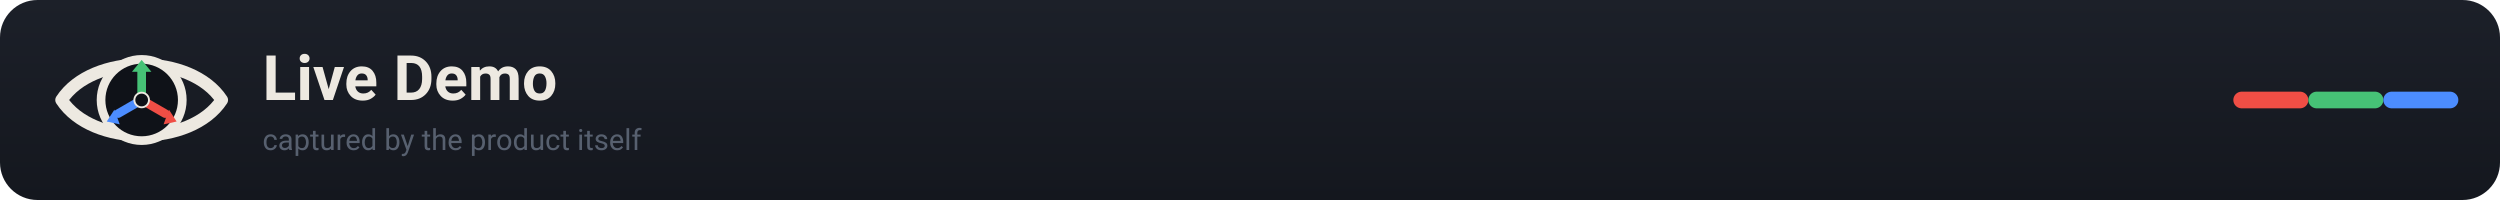
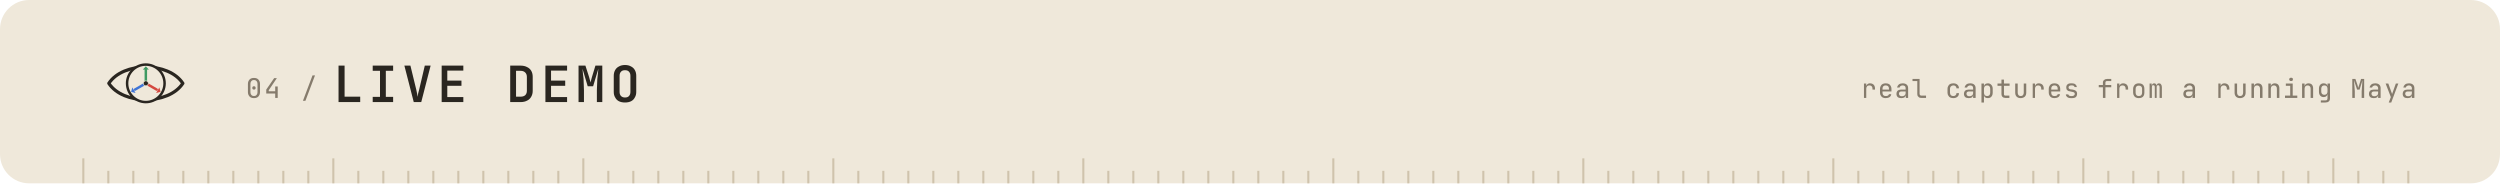
- <svg xmlns="http://www.w3.org/2000/svg" viewBox="0 0 1200 96" width="1200" height="96" role="img" aria-labelledby="t">
-   <defs>
-     <linearGradient id="bg" x1="0" y1="0" x2="0" y2="1">
-       <stop offset="0" stop-color="#1C2029" />
-       <stop offset="1" stop-color="#14171E" />
-     </linearGradient>
-   </defs>
-   <rect width="1200" height="96" rx="18" fill="url(#bg)" />
-   <g transform="translate(68,48) scale(0.13) translate(-512,-492)">
-     <path d="M216 492 C330 318 694 318 808 492 C694 666 330 666 216 492 Z" fill="none" stroke="#EDE9E1" stroke-width="46" stroke-linejoin="round" />
-     <circle cx="512" cy="492" r="150" fill="#0F1218" stroke="#EDE9E1" stroke-width="32" />
-     <line x1="512" y1="492" x2="512" y2="382" stroke="#46C276" stroke-width="32" stroke-linecap="round" />
-     <polygon points="512,344 476,388 548,388" fill="#46C276" />
-     <line x1="512" y1="492" x2="598.6" y2="542" stroke="#F04E45" stroke-width="32" stroke-linecap="round" />
-     <polygon points="641,571.5 592.9,582 612.7,527.6" fill="#F04E45" />
-     <line x1="512" y1="492" x2="425.4" y2="542" stroke="#4C8DFF" stroke-width="32" stroke-linecap="round" />
-     <polygon points="383,571.5 411.3,527.6 431.1,582" fill="#4C8DFF" />
-     <circle cx="512" cy="492" r="27" fill="#0D1017" stroke="#EDE9E1" stroke-width="7" />
+ <svg xmlns="http://www.w3.org/2000/svg" viewBox="0 0 1200 88" width="1200" height="88" role="img" aria-label="Live Demo">
+   <defs />
+   <rect width="1200" height="88" rx="14" fill="#EFE8DA" />
+   <g stroke="#CFC3AC" stroke-width="1">
+     <line x1="40" y1="76" x2="40" y2="88" />
+     <line x1="52" y1="82" x2="52" y2="88" />
+     <line x1="64" y1="82" x2="64" y2="88" />
+     <line x1="76" y1="82" x2="76" y2="88" />
+     <line x1="88" y1="82" x2="88" y2="88" />
+     <line x1="100" y1="82" x2="100" y2="88" />
+     <line x1="112" y1="82" x2="112" y2="88" />
+     <line x1="124" y1="82" x2="124" y2="88" />
+     <line x1="136" y1="82" x2="136" y2="88" />
+     <line x1="148" y1="82" x2="148" y2="88" />
+     <line x1="160" y1="76" x2="160" y2="88" />
+     <line x1="172" y1="82" x2="172" y2="88" />
+     <line x1="184" y1="82" x2="184" y2="88" />
+     <line x1="196" y1="82" x2="196" y2="88" />
+     <line x1="208" y1="82" x2="208" y2="88" />
+     <line x1="220" y1="82" x2="220" y2="88" />
+     <line x1="232" y1="82" x2="232" y2="88" />
+     <line x1="244" y1="82" x2="244" y2="88" />
+     <line x1="256" y1="82" x2="256" y2="88" />
+     <line x1="268" y1="82" x2="268" y2="88" />
+     <line x1="280" y1="76" x2="280" y2="88" />
+     <line x1="292" y1="82" x2="292" y2="88" />
+     <line x1="304" y1="82" x2="304" y2="88" />
+     <line x1="316" y1="82" x2="316" y2="88" />
+     <line x1="328" y1="82" x2="328" y2="88" />
+     <line x1="340" y1="82" x2="340" y2="88" />
+     <line x1="352" y1="82" x2="352" y2="88" />
+     <line x1="364" y1="82" x2="364" y2="88" />
+     <line x1="376" y1="82" x2="376" y2="88" />
+     <line x1="388" y1="82" x2="388" y2="88" />
+     <line x1="400" y1="76" x2="400" y2="88" />
+     <line x1="412" y1="82" x2="412" y2="88" />
+     <line x1="424" y1="82" x2="424" y2="88" />
+     <line x1="436" y1="82" x2="436" y2="88" />
+     <line x1="448" y1="82" x2="448" y2="88" />
+     <line x1="460" y1="82" x2="460" y2="88" />
+     <line x1="472" y1="82" x2="472" y2="88" />
+     <line x1="484" y1="82" x2="484" y2="88" />
+     <line x1="496" y1="82" x2="496" y2="88" />
+     <line x1="508" y1="82" x2="508" y2="88" />
+     <line x1="520" y1="76" x2="520" y2="88" />
+     <line x1="532" y1="82" x2="532" y2="88" />
+     <line x1="544" y1="82" x2="544" y2="88" />
+     <line x1="556" y1="82" x2="556" y2="88" />
+     <line x1="568" y1="82" x2="568" y2="88" />
+     <line x1="580" y1="82" x2="580" y2="88" />
+     <line x1="592" y1="82" x2="592" y2="88" />
+     <line x1="604" y1="82" x2="604" y2="88" />
+     <line x1="616" y1="82" x2="616" y2="88" />
+     <line x1="628" y1="82" x2="628" y2="88" />
+     <line x1="640" y1="76" x2="640" y2="88" />
+     <line x1="652" y1="82" x2="652" y2="88" />
+     <line x1="664" y1="82" x2="664" y2="88" />
+     <line x1="676" y1="82" x2="676" y2="88" />
+     <line x1="688" y1="82" x2="688" y2="88" />
+     <line x1="700" y1="82" x2="700" y2="88" />
+     <line x1="712" y1="82" x2="712" y2="88" />
+     <line x1="724" y1="82" x2="724" y2="88" />
+     <line x1="736" y1="82" x2="736" y2="88" />
+     <line x1="748" y1="82" x2="748" y2="88" />
+     <line x1="760" y1="76" x2="760" y2="88" />
+     <line x1="772" y1="82" x2="772" y2="88" />
+     <line x1="784" y1="82" x2="784" y2="88" />
+     <line x1="796" y1="82" x2="796" y2="88" />
+     <line x1="808" y1="82" x2="808" y2="88" />
+     <line x1="820" y1="82" x2="820" y2="88" />
+     <line x1="832" y1="82" x2="832" y2="88" />
+     <line x1="844" y1="82" x2="844" y2="88" />
+     <line x1="856" y1="82" x2="856" y2="88" />
+     <line x1="868" y1="82" x2="868" y2="88" />
+     <line x1="880" y1="76" x2="880" y2="88" />
+     <line x1="892" y1="82" x2="892" y2="88" />
+     <line x1="904" y1="82" x2="904" y2="88" />
+     <line x1="916" y1="82" x2="916" y2="88" />
+     <line x1="928" y1="82" x2="928" y2="88" />
+     <line x1="940" y1="82" x2="940" y2="88" />
+     <line x1="952" y1="82" x2="952" y2="88" />
+     <line x1="964" y1="82" x2="964" y2="88" />
+     <line x1="976" y1="82" x2="976" y2="88" />
+     <line x1="988" y1="82" x2="988" y2="88" />
+     <line x1="1000" y1="76" x2="1000" y2="88" />
+     <line x1="1012" y1="82" x2="1012" y2="88" />
+     <line x1="1024" y1="82" x2="1024" y2="88" />
+     <line x1="1036" y1="82" x2="1036" y2="88" />
+     <line x1="1048" y1="82" x2="1048" y2="88" />
+     <line x1="1060" y1="82" x2="1060" y2="88" />
+     <line x1="1072" y1="82" x2="1072" y2="88" />
+     <line x1="1084" y1="82" x2="1084" y2="88" />
+     <line x1="1096" y1="82" x2="1096" y2="88" />
+     <line x1="1108" y1="82" x2="1108" y2="88" />
+     <line x1="1120" y1="76" x2="1120" y2="88" />
+     <line x1="1132" y1="82" x2="1132" y2="88" />
+     <line x1="1144" y1="82" x2="1144" y2="88" />
+     <line x1="1156" y1="82" x2="1156" y2="88" />
  </g>
-   <text x="126" y="48" font-family="-apple-system,BlinkMacSystemFont,'Segoe UI',Roboto,'Helvetica Neue',Arial,sans-serif" font-size="30" font-weight="600" fill="#EDE9E1">Live Demo</text>
-   <text x="126" y="72" font-family="-apple-system,BlinkMacSystemFont,'Segoe UI',Roboto,'Helvetica Neue',Arial,sans-serif" font-size="14" fill="#57606F">captured by the product itself</text>
-   <g stroke-linecap="round" stroke-width="8">
-     <line x1="1076" y1="48" x2="1104" y2="48" stroke="#F04E45" />
-     <line x1="1112" y1="48" x2="1140" y2="48" stroke="#46C276" />
-     <line x1="1148" y1="48" x2="1176" y2="48" stroke="#4C8DFF" />
+   <g transform="translate(70,40) scale(0.06) translate(-512,-492)">
+     <path d="M216 492 C330 318 694 318 808 492 C694 666 330 666 216 492 Z" fill="none" stroke="#2A2620" stroke-width="26" stroke-linejoin="round" />
+     <circle cx="512" cy="492" r="150" fill="#EFE8DA" stroke="#2A2620" stroke-width="20" />
+     <line x1="512" y1="492" x2="512" y2="384" stroke="#3E9A62" stroke-width="20" stroke-linecap="round" />
+     <polygon points="512,356 488,382 536,382" fill="#3E9A62" />
+     <line x1="512" y1="492" x2="598.6" y2="542" stroke="#D4483F" stroke-width="20" stroke-linecap="round" />
+     <polygon points="629.8,560 594.3,569.5 620.3,524.5" fill="#D4483F" />
+     <line x1="512" y1="492" x2="425.4" y2="542" stroke="#3F74D6" stroke-width="20" stroke-linecap="round" />
+     <polygon points="394.2,560 403.7,524.5 429.7,569.5" fill="#3F74D6" />
+     <circle cx="512" cy="492" r="20" fill="#2A2620" stroke="#EFE8DA" stroke-width="5" />
  </g>
+   <path d="M121.9 47.1Q121 47.1 120.4 46.8Q119.7 46.4 119.4 45.8Q119 45.2 119 44.3V40.2Q119 39.3 119.4 38.7Q119.7 38.1 120.4 37.7Q121 37.4 121.9 37.4Q122.8 37.4 123.4 37.7Q124.1 38.1 124.4 38.7Q124.8 39.3 124.8 40.2V44.3Q124.8 45.2 124.4 45.8Q124.1 46.4 123.4 46.8Q122.8 47.1 121.9 47.1ZM121.9 46.1Q122.7 46.1 123.1 45.6Q123.6 45.1 123.6 44.3V40.2Q123.6 39.4 123.1 38.9Q122.7 38.4 121.9 38.4Q121.1 38.4 120.7 38.9Q120.2 39.4 120.2 40.2V44.3Q120.2 45.1 120.7 45.6Q121.1 46.1 121.9 46.1ZM121.9 43Q121.5 43 121.3 42.8Q121.1 42.6 121.1 42.2Q121.1 41.9 121.3 41.6Q121.5 41.4 121.9 41.4Q122.3 41.4 122.5 41.6Q122.7 41.9 122.7 42.2Q122.7 42.6 122.5 42.8Q122.3 43 121.9 43ZM132.1 47V44.9H127.8V43L131.6 37.5H132.9L129 43.3V43.8H132.1V41.5H133.3V47ZM145.4 48.4 150 36.2H151.2L146.6 48.4Z" fill="#857B6C" />
+   <path d="M162.5 49V31.5H165.4V46.4H172.9V49ZM178.9 49V46.5H182.4V34H178.9V31.5H188.7V34H185.2V46.5H188.7V49ZM198.6 49 194.1 31.5H197L199.8 43Q200 44 200.2 44.9Q200.4 45.9 200.5 46.5Q200.6 45.9 200.7 44.9Q200.9 44 201.2 43L203.9 31.5H206.7L202.2 49ZM212 49V31.5H222.4V33.9H214.7V38.7H221.5V41.2H214.7V46.6H222.4V49ZM244.9 49V31.5H249.9Q251.7 31.5 253 32.2Q254.3 32.8 255 34Q255.7 35.2 255.7 36.9V43.6Q255.7 45.2 255 46.4Q254.3 47.7 253 48.3Q251.7 49 249.9 49ZM247.7 46.4H249.9Q251.3 46.4 252.1 45.7Q252.9 44.9 252.9 43.6V36.9Q252.9 35.6 252.1 34.8Q251.3 34 249.9 34H247.7ZM261.8 49V31.5H272.2V33.9H264.5V38.7H271.3V41.2H264.5V46.6H272.2V49ZM277.7 49V31.5H281L282.8 37.1Q283 37.9 283.2 38.6Q283.4 39.3 283.4 39.6Q283.5 39.3 283.7 38.6Q283.9 37.9 284.1 37.1L285.8 31.5H289.1V49H286.5V43.3Q286.5 42.2 286.6 40.8Q286.6 39.4 286.7 38Q286.9 36.5 287 35.3Q287.1 34 287.2 33L284.7 41.4H282.1L279.6 33Q279.7 34 279.8 35.2Q279.9 36.4 280.1 37.8Q280.2 39.2 280.2 40.6Q280.3 42.1 280.3 43.3V49ZM300 49.2Q298.3 49.2 297.1 48.6Q295.9 48 295.3 46.8Q294.6 45.7 294.6 44.1V36.4Q294.6 34.8 295.3 33.6Q295.9 32.5 297.1 31.9Q298.3 31.2 300 31.2Q301.7 31.2 302.9 31.9Q304.1 32.5 304.7 33.6Q305.4 34.8 305.4 36.4V44.1Q305.4 45.7 304.7 46.8Q304.1 48 302.9 48.6Q301.7 49.2 300 49.2ZM300 46.8Q301.3 46.8 301.9 46.1Q302.6 45.4 302.6 44.1V36.4Q302.6 35.1 301.9 34.4Q301.3 33.7 300 33.7Q298.7 33.7 298.1 34.4Q297.4 35.1 297.4 36.4V44.1Q297.4 45.4 298.1 46.1Q298.8 46.8 300 46.8Z" fill="#2A2620" />
+   <path d="M894.7 47V40.1H895.8V41.4H896.1L895.7 42.2Q895.7 41.1 896.2 40.6Q896.7 40 897.6 40Q898.7 40 899.4 40.7Q900 41.4 900 42.5V43H898.8V42.6Q898.8 41.8 898.4 41.4Q898 41 897.3 41Q896.6 41 896.2 41.4Q895.8 41.9 895.8 42.6V47ZM905.1 47.1Q904.3 47.1 903.7 46.8Q903.1 46.5 902.8 45.9Q902.4 45.3 902.4 44.5V42.6Q902.4 41.8 902.8 41.2Q903.1 40.6 903.7 40.3Q904.3 40 905.1 40Q906 40 906.6 40.3Q907.2 40.6 907.5 41.2Q907.9 41.8 907.9 42.6V43.9H903.6V44.5Q903.6 45.3 904 45.7Q904.4 46.1 905.1 46.1Q905.8 46.1 906.2 45.9Q906.6 45.7 906.7 45.2H907.8Q907.7 46.1 907 46.6Q906.2 47.1 905.1 47.1ZM906.7 43.1V42.6Q906.7 41.8 906.3 41.4Q905.9 41 905.1 41Q904.4 41 904 41.4Q903.6 41.8 903.6 42.6V43H906.8ZM912.6 47.1Q911.5 47.1 910.9 46.6Q910.3 46 910.3 45.1Q910.3 44.1 910.9 43.5Q911.6 43 912.6 43H914.7V42.3Q914.7 41.7 914.4 41.4Q914 41 913.3 41Q912.7 41 912.3 41.3Q911.9 41.5 911.8 42H910.6Q910.8 41.1 911.5 40.5Q912.2 40 913.3 40Q914.5 40 915.2 40.6Q915.9 41.2 915.9 42.3V47H914.8V45.7H914.6L914.8 45.5Q914.8 46.2 914.2 46.7Q913.6 47.1 912.6 47.1ZM912.9 46.2Q913.7 46.2 914.2 45.8Q914.7 45.4 914.7 44.8V43.9H912.7Q912.1 43.9 911.8 44.2Q911.5 44.5 911.5 45Q911.5 45.5 911.9 45.9Q912.2 46.2 912.9 46.2ZM922.3 47Q921.7 47 921.2 46.8Q920.8 46.5 920.5 46.1Q920.3 45.6 920.3 45V38.9H918V37.9H921.4V45Q921.4 45.5 921.7 45.7Q921.9 45.9 922.3 45.9H924.5V47ZM937.6 47.1Q936.8 47.1 936.1 46.8Q935.5 46.5 935.2 45.9Q934.8 45.3 934.8 44.5V42.6Q934.8 41.8 935.2 41.2Q935.5 40.6 936.1 40.3Q936.8 40 937.6 40Q938.8 40 939.5 40.6Q940.3 41.3 940.3 42.4H939.1Q939.1 41.7 938.7 41.4Q938.3 41 937.6 41Q936.9 41 936.4 41.5Q936 41.9 936 42.6V44.5Q936 45.2 936.4 45.7Q936.9 46.1 937.6 46.1Q938.3 46.1 938.7 45.7Q939.1 45.4 939.1 44.7H940.3Q940.3 45.9 939.5 46.5Q938.8 47.1 937.6 47.1ZM945 47.1Q943.9 47.1 943.3 46.6Q942.7 46 942.7 45.1Q942.7 44.1 943.3 43.5Q944 43 945 43H947.1V42.3Q947.1 41.7 946.8 41.4Q946.4 41 945.7 41Q945.1 41 944.7 41.3Q944.3 41.5 944.2 42H943Q943.2 41.1 943.9 40.5Q944.6 40 945.7 40Q946.9 40 947.6 40.6Q948.3 41.2 948.3 42.3V47H947.1V45.7H947L947.1 45.5Q947.1 46.2 946.6 46.7Q946 47.1 945 47.1ZM945.3 46.2Q946.1 46.2 946.6 45.8Q947.1 45.4 947.1 44.8V43.9H945.1Q944.5 43.9 944.2 44.2Q943.9 44.5 943.9 45Q943.9 45.5 944.3 45.9Q944.6 46.2 945.3 46.2ZM951.1 49.2V40.1H952.3V41.4H952.5L952.3 41.7Q952.3 40.9 952.8 40.5Q953.3 40 954.2 40Q955.2 40 955.8 40.7Q956.5 41.4 956.5 42.6V44.5Q956.5 45.4 956.2 45.9Q955.9 46.5 955.4 46.8Q954.9 47.1 954.2 47.1Q953.3 47.1 952.8 46.7Q952.3 46.2 952.3 45.4L952.5 45.7H952.3L952.3 47.3V49.2ZM953.8 46.1Q954.5 46.1 954.9 45.7Q955.3 45.3 955.3 44.5V42.6Q955.3 41.9 954.9 41.4Q954.5 41 953.8 41Q953.1 41 952.7 41.4Q952.3 41.9 952.3 42.6V44.5Q952.3 45.2 952.7 45.7Q953.1 46.1 953.8 46.1ZM962.6 47Q961.7 47 961.2 46.5Q960.7 46 960.7 45.2V41.2H958.8V40.1H960.7V38.2H961.9V40.1H964.6V41.2H961.9V45.2Q961.9 45.9 962.6 45.9H964.5V47ZM969.9 47.1Q968.7 47.1 968 46.4Q967.3 45.7 967.3 44.5V40.1H968.5V44.5Q968.5 45.2 968.9 45.7Q969.3 46.1 969.9 46.1Q970.6 46.1 971 45.7Q971.4 45.2 971.4 44.5V40.1H972.6V44.5Q972.6 45.7 971.9 46.4Q971.1 47.1 969.9 47.1ZM975.7 47V40.1H976.8V41.4H977.1L976.7 42.2Q976.7 41.1 977.2 40.6Q977.7 40 978.6 40Q979.7 40 980.4 40.7Q981 41.4 981 42.5V43H979.8V42.6Q979.8 41.8 979.4 41.4Q979 41 978.3 41Q977.6 41 977.2 41.4Q976.8 41.9 976.8 42.6V47ZM986.1 47.1Q985.3 47.1 984.7 46.8Q984.1 46.5 983.8 45.9Q983.4 45.3 983.4 44.5V42.6Q983.4 41.8 983.8 41.2Q984.1 40.6 984.7 40.3Q985.3 40 986.1 40Q987 40 987.6 40.3Q988.2 40.6 988.5 41.2Q988.9 41.8 988.9 42.6V43.9H984.6V44.5Q984.6 45.3 985 45.7Q985.4 46.1 986.1 46.1Q986.8 46.1 987.2 45.9Q987.6 45.7 987.7 45.2H988.8Q988.7 46.1 988 46.6Q987.2 47.1 986.1 47.1ZM987.7 43.1V42.6Q987.7 41.8 987.3 41.4Q986.9 41 986.1 41Q985.4 41 985 41.4Q984.6 41.8 984.6 42.6V43H987.8ZM994 47.1Q993.3 47.1 992.8 46.9Q992.3 46.7 992 46.3Q991.6 45.9 991.6 45.3H992.8Q992.8 45.6 993.2 45.9Q993.5 46.1 994 46.1H994.6Q995.2 46.1 995.5 45.8Q995.9 45.5 995.9 45.1Q995.9 44.7 995.6 44.4Q995.3 44.2 994.7 44.1L993.8 43.9Q992.8 43.8 992.3 43.3Q991.8 42.9 991.8 42Q991.8 41 992.4 40.5Q992.9 40 994.1 40H994.6Q995.6 40 996.2 40.5Q996.8 41 996.9 41.8H995.8Q995.7 41.4 995.4 41.2Q995.1 41 994.6 41H994.1Q993.5 41 993.2 41.3Q992.9 41.5 992.9 42Q992.9 42.4 993.2 42.6Q993.4 42.8 993.9 42.9L994.9 43Q996 43.2 996.5 43.7Q997 44.1 997 45Q997 46 996.4 46.6Q995.8 47.1 994.6 47.1ZM1009.4 47V41.9H1007.4V40.8H1009.4V39.6Q1009.4 38.8 1010 38.4Q1010.5 37.9 1011.4 37.9H1013.4V38.9H1011.4Q1011 38.9 1010.8 39.1Q1010.6 39.3 1010.6 39.6V40.8H1013.4V41.9H1010.6V47ZM1016.2 47V40.1H1017.3V41.4H1017.6L1017.2 42.2Q1017.2 41.1 1017.7 40.6Q1018.2 40 1019.1 40Q1020.2 40 1020.9 40.7Q1021.5 41.4 1021.5 42.5V43H1020.3V42.6Q1020.3 41.8 1019.9 41.4Q1019.5 41 1018.8 41Q1018.1 41 1017.7 41.4Q1017.3 41.9 1017.3 42.6V47ZM1026.6 47.1Q1025.8 47.1 1025.2 46.8Q1024.6 46.5 1024.3 45.9Q1023.9 45.3 1023.9 44.5V42.6Q1023.9 41.8 1024.3 41.2Q1024.6 40.6 1025.2 40.3Q1025.8 40 1026.6 40Q1027.5 40 1028.1 40.3Q1028.7 40.6 1029 41.2Q1029.3 41.8 1029.3 42.6V44.5Q1029.3 45.3 1029 45.9Q1028.7 46.5 1028.1 46.8Q1027.5 47.1 1026.6 47.1ZM1026.6 46.1Q1027.4 46.1 1027.8 45.7Q1028.2 45.2 1028.2 44.5V42.6Q1028.2 41.9 1027.8 41.5Q1027.4 41.1 1026.6 41.1Q1025.9 41.1 1025.5 41.5Q1025.1 41.9 1025.1 42.6V44.5Q1025.1 45.2 1025.5 45.7Q1025.9 46.1 1026.6 46.1ZM1031.8 47V40.1H1032.8V41H1033L1032.9 41.2Q1032.9 40.7 1033.2 40.3Q1033.5 40 1034 40Q1034.6 40 1034.9 40.4Q1035.2 40.9 1035.2 41.6L1034.9 41H1035.4L1035.2 41.2Q1035.2 40.7 1035.5 40.3Q1035.8 40 1036.3 40Q1037 40 1037.3 40.5Q1037.7 41 1037.7 41.8V47H1036.6V41.8Q1036.6 41.4 1036.4 41.1Q1036.3 40.9 1035.9 40.9Q1035.6 40.9 1035.4 41.1Q1035.2 41.3 1035.2 41.8V47H1034.3V41.8Q1034.3 41.3 1034.1 41.1Q1033.9 40.9 1033.6 40.9Q1033.2 40.9 1033 41.1Q1032.9 41.3 1032.9 41.8V47ZM1050.3 47.1Q1049.2 47.1 1048.6 46.6Q1048 46 1048 45.1Q1048 44.1 1048.6 43.5Q1049.3 43 1050.3 43H1052.4V42.3Q1052.4 41.7 1052 41.4Q1051.7 41 1051 41Q1050.4 41 1050 41.3Q1049.6 41.5 1049.5 42H1048.3Q1048.5 41.1 1049.2 40.5Q1049.9 40 1051 40Q1052.2 40 1052.9 40.6Q1053.6 41.2 1053.6 42.3V47H1052.4V45.7H1052.3L1052.4 45.5Q1052.4 46.2 1051.9 46.7Q1051.3 47.1 1050.3 47.1ZM1050.6 46.2Q1051.4 46.2 1051.9 45.8Q1052.4 45.4 1052.4 44.8V43.9H1050.4Q1049.8 43.9 1049.5 44.2Q1049.2 44.5 1049.2 45Q1049.2 45.5 1049.6 45.9Q1049.9 46.2 1050.6 46.2ZM1064.8 47V40.1H1065.9V41.4H1066.2L1065.8 42.2Q1065.8 41.1 1066.3 40.6Q1066.8 40 1067.7 40Q1068.8 40 1069.5 40.7Q1070.1 41.4 1070.1 42.5V43H1068.9V42.6Q1068.9 41.8 1068.5 41.4Q1068.1 41 1067.4 41Q1066.7 41 1066.3 41.4Q1065.9 41.9 1065.9 42.6V47ZM1075.2 47.1Q1074 47.1 1073.3 46.4Q1072.6 45.7 1072.6 44.5V40.1H1073.8V44.5Q1073.8 45.2 1074.2 45.7Q1074.6 46.1 1075.2 46.1Q1075.9 46.1 1076.3 45.7Q1076.7 45.2 1076.7 44.5V40.1H1077.9V44.5Q1077.9 45.7 1077.2 46.4Q1076.4 47.1 1075.2 47.1ZM1080.7 47V40.1H1081.9V41.4H1082.1L1081.9 41.7Q1081.9 40.9 1082.4 40.5Q1082.9 40 1083.7 40Q1084.8 40 1085.4 40.6Q1086 41.3 1086 42.4V47H1084.8V42.5Q1084.8 41.8 1084.4 41.4Q1084 41 1083.4 41Q1082.7 41 1082.3 41.4Q1081.9 41.9 1081.9 42.6V47ZM1088.8 47V40.1H1090V41.4H1090.2L1090 41.7Q1090 40.9 1090.5 40.5Q1091 40 1091.8 40Q1092.9 40 1093.5 40.6Q1094.1 41.3 1094.1 42.4V47H1092.9V42.5Q1092.9 41.8 1092.5 41.4Q1092.1 41 1091.5 41Q1090.8 41 1090.4 41.4Q1090 41.9 1090 42.6V47ZM1096.8 47V45.9H1099.3V41.2H1097.2V40.1H1100.5V45.9H1102.7V47ZM1099.7 38.9Q1099.3 38.9 1099.1 38.7Q1098.8 38.5 1098.8 38.1Q1098.8 37.7 1099.1 37.5Q1099.3 37.3 1099.7 37.3Q1100.1 37.3 1100.4 37.5Q1100.6 37.7 1100.6 38.1Q1100.6 38.5 1100.4 38.7Q1100.1 38.9 1099.7 38.9ZM1105 47V40.1H1106.2V41.4H1106.4L1106.2 41.7Q1106.2 40.9 1106.7 40.5Q1107.2 40 1108 40Q1109.1 40 1109.7 40.6Q1110.3 41.3 1110.3 42.4V47H1109.1V42.5Q1109.1 41.8 1108.7 41.4Q1108.3 41 1107.7 41Q1107 41 1106.6 41.4Q1106.2 41.9 1106.2 42.6V47ZM1114 49.2V48.2H1116.2Q1116.7 48.2 1116.9 48Q1117.2 47.7 1117.2 47.2V46.4L1117.2 45.1H1117L1117.2 44.9Q1117.2 45.7 1116.7 46.1Q1116.2 46.6 1115.4 46.6Q1114.3 46.6 1113.7 45.9Q1113.1 45.2 1113.1 44V42.6Q1113.1 41.4 1113.7 40.7Q1114.3 40 1115.4 40Q1116.2 40 1116.7 40.4Q1117.2 40.9 1117.2 41.6L1117 41.4H1117.2V40.1H1118.4V47.2Q1118.4 48.2 1117.8 48.7Q1117.2 49.2 1116.2 49.2ZM1115.7 45.5Q1116.4 45.5 1116.8 45.1Q1117.2 44.7 1117.2 43.9V42.6Q1117.2 41.9 1116.8 41.4Q1116.4 41 1115.7 41Q1115 41 1114.6 41.4Q1114.2 41.9 1114.2 42.6V43.9Q1114.2 44.7 1114.6 45.1Q1115 45.5 1115.7 45.5ZM1129.1 47V37.9H1130.6L1131.6 40.8Q1131.7 41.2 1131.8 41.6Q1131.9 42 1132 42.2Q1132 42 1132.1 41.6Q1132.2 41.2 1132.4 40.8L1133.3 37.9H1134.8V47H1133.6V43.7Q1133.6 43.2 1133.7 42.5Q1133.7 41.8 1133.8 41Q1133.8 40.3 1133.9 39.6Q1134 39 1134 38.5L1132.6 43H1131.4L1129.9 38.5Q1130 39 1130 39.6Q1130.1 40.2 1130.1 41Q1130.2 41.7 1130.2 42.4Q1130.3 43.1 1130.3 43.7V47ZM1139.4 47.1Q1138.3 47.1 1137.7 46.6Q1137.1 46 1137.1 45.1Q1137.1 44.1 1137.7 43.5Q1138.4 43 1139.4 43H1141.5V42.3Q1141.5 41.7 1141.1 41.4Q1140.8 41 1140.1 41Q1139.5 41 1139.1 41.3Q1138.7 41.5 1138.6 42H1137.4Q1137.6 41.1 1138.3 40.5Q1139 40 1140.1 40Q1141.3 40 1142 40.6Q1142.7 41.2 1142.7 42.3V47H1141.5V45.7H1141.4L1141.5 45.5Q1141.5 46.2 1141 46.7Q1140.4 47.1 1139.4 47.1ZM1139.7 46.2Q1140.5 46.2 1141 45.8Q1141.5 45.4 1141.5 44.8V43.9H1139.5Q1138.9 43.9 1138.6 44.2Q1138.3 44.5 1138.3 45Q1138.3 45.5 1138.7 45.9Q1139 46.2 1139.7 46.2ZM1146.6 49.2 1147.6 46.6 1145.1 40.1H1146.4L1147.9 44.3Q1148 44.5 1148.1 44.8Q1148.2 45.1 1148.2 45.3Q1148.3 45.1 1148.3 44.8Q1148.4 44.5 1148.5 44.3L1150 40.1H1151.2L1147.8 49.2ZM1155.6 47.1Q1154.5 47.1 1153.9 46.6Q1153.3 46 1153.3 45.1Q1153.3 44.1 1153.9 43.5Q1154.6 43 1155.6 43H1157.7V42.3Q1157.7 41.7 1157.3 41.4Q1157 41 1156.3 41Q1155.7 41 1155.3 41.3Q1154.9 41.5 1154.8 42H1153.6Q1153.8 41.1 1154.5 40.5Q1155.2 40 1156.3 40Q1157.5 40 1158.2 40.6Q1158.9 41.2 1158.9 42.3V47H1157.7V45.7H1157.6L1157.7 45.5Q1157.7 46.2 1157.2 46.7Q1156.6 47.1 1155.6 47.1ZM1155.9 46.2Q1156.7 46.2 1157.2 45.8Q1157.7 45.4 1157.7 44.8V43.9H1155.7Q1155.1 43.9 1154.8 44.2Q1154.5 44.5 1154.5 45Q1154.5 45.5 1154.9 45.9Q1155.2 46.2 1155.9 46.2Z" fill="#857B6C" />
</svg>
